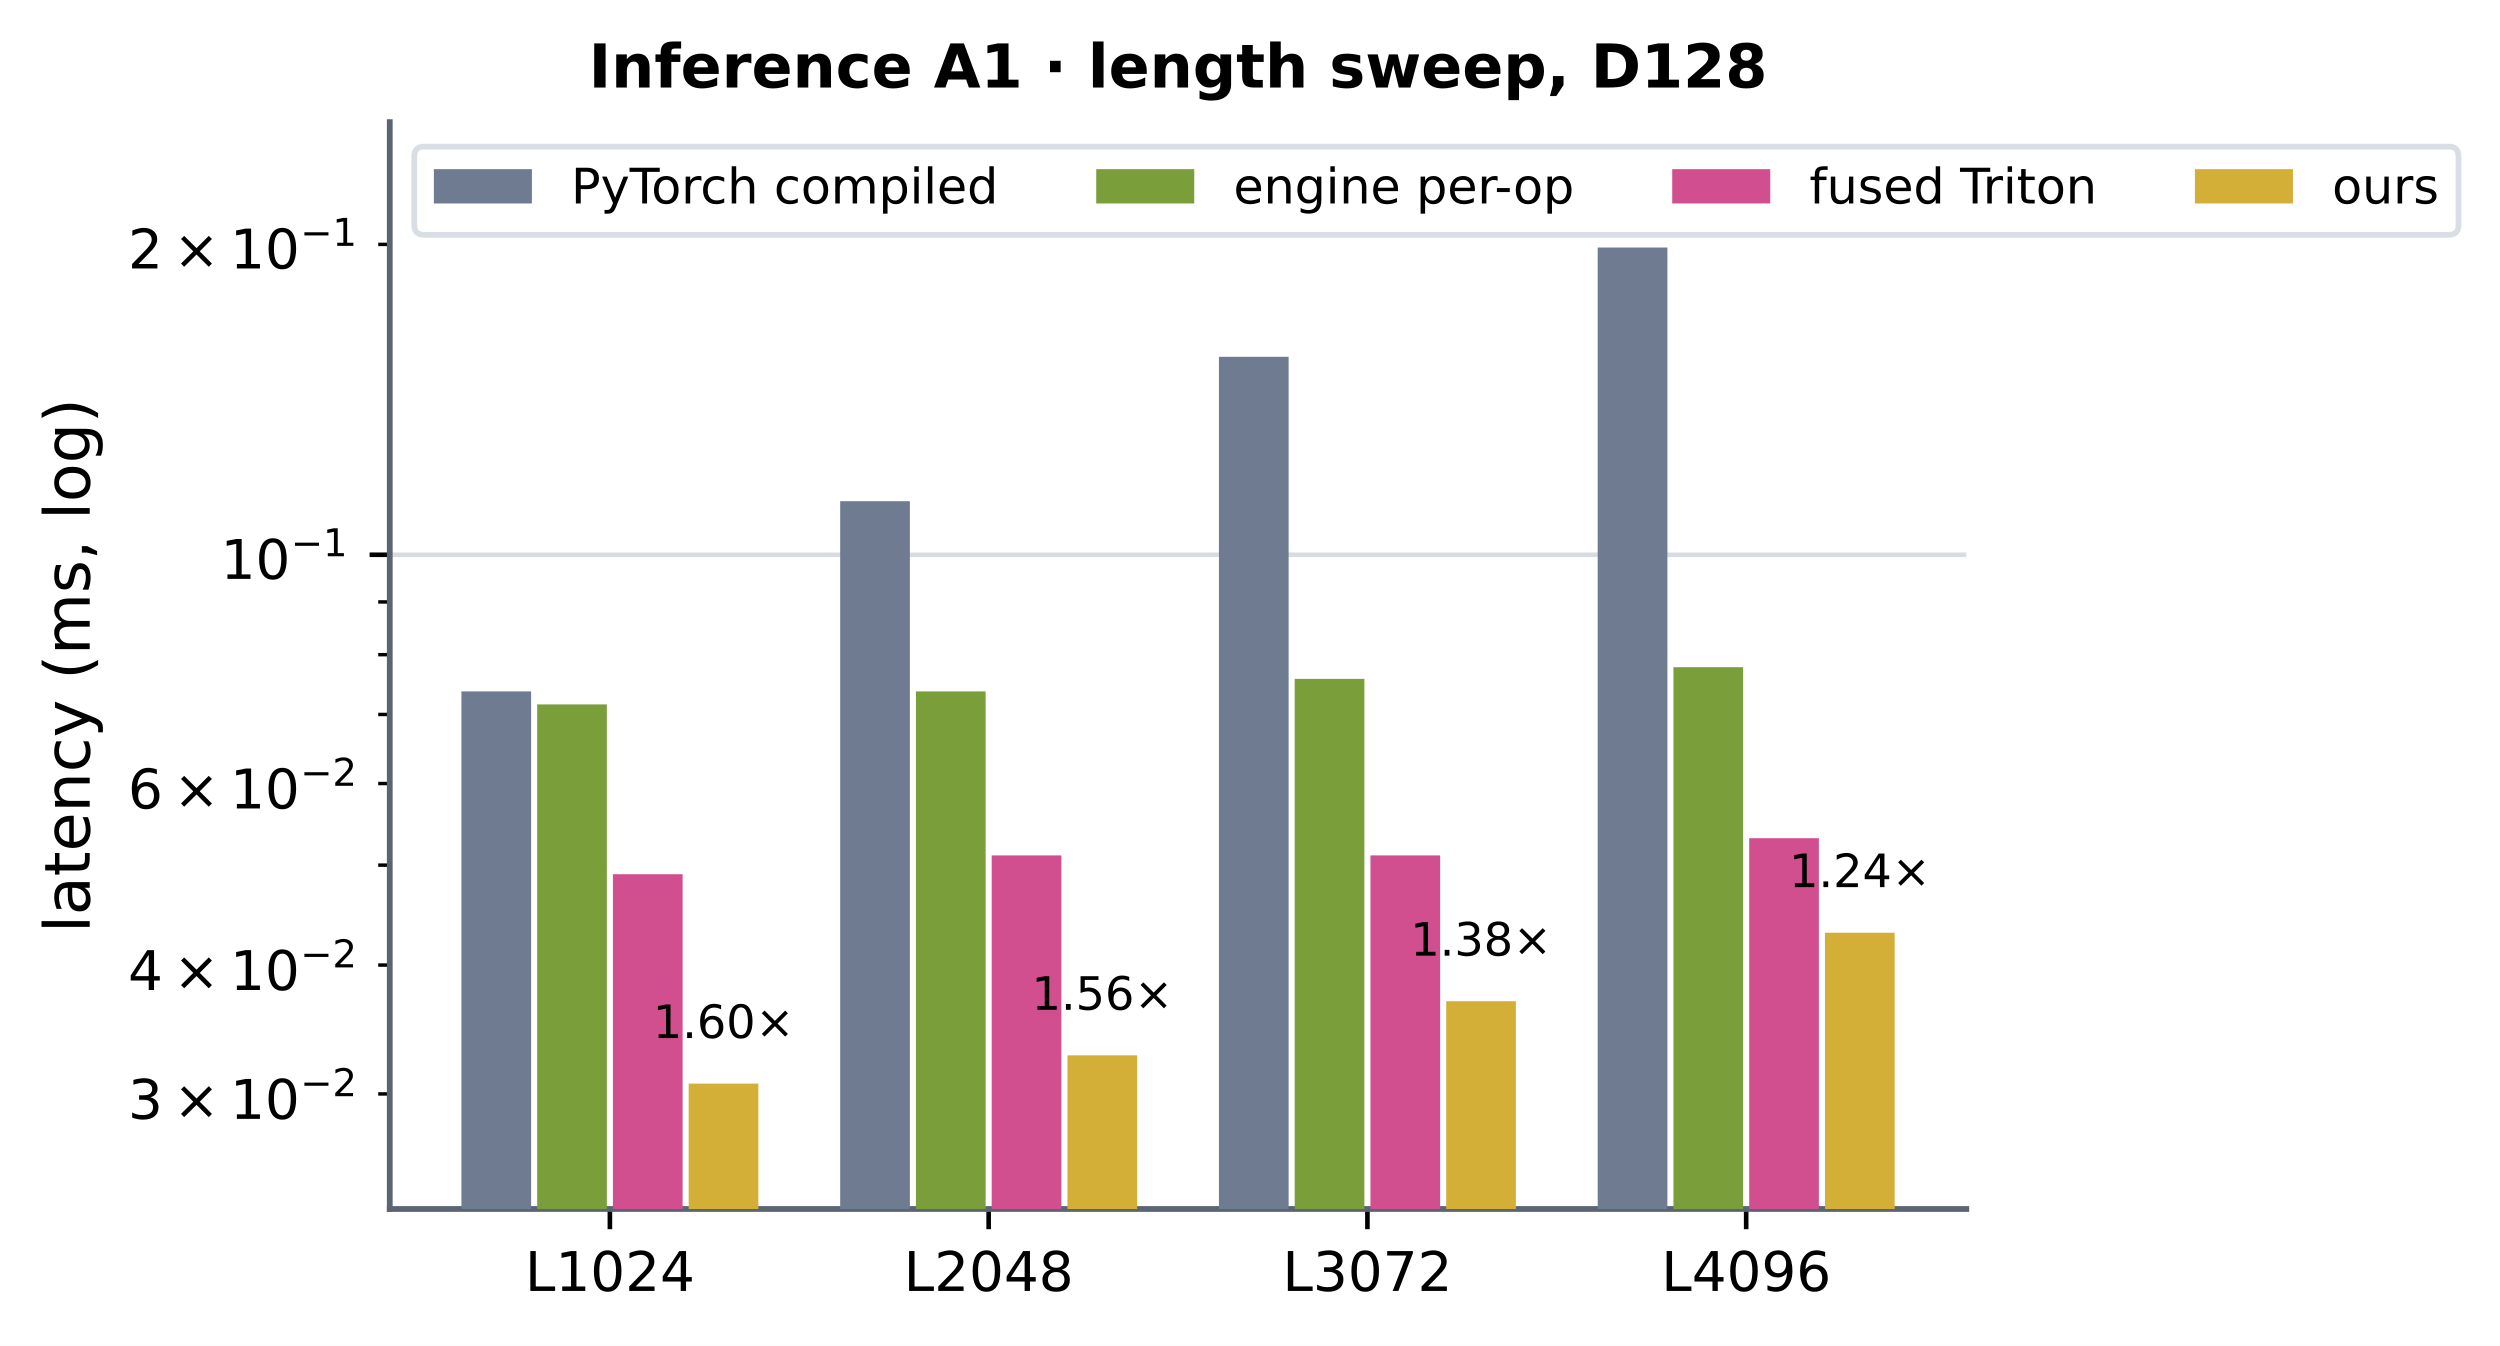
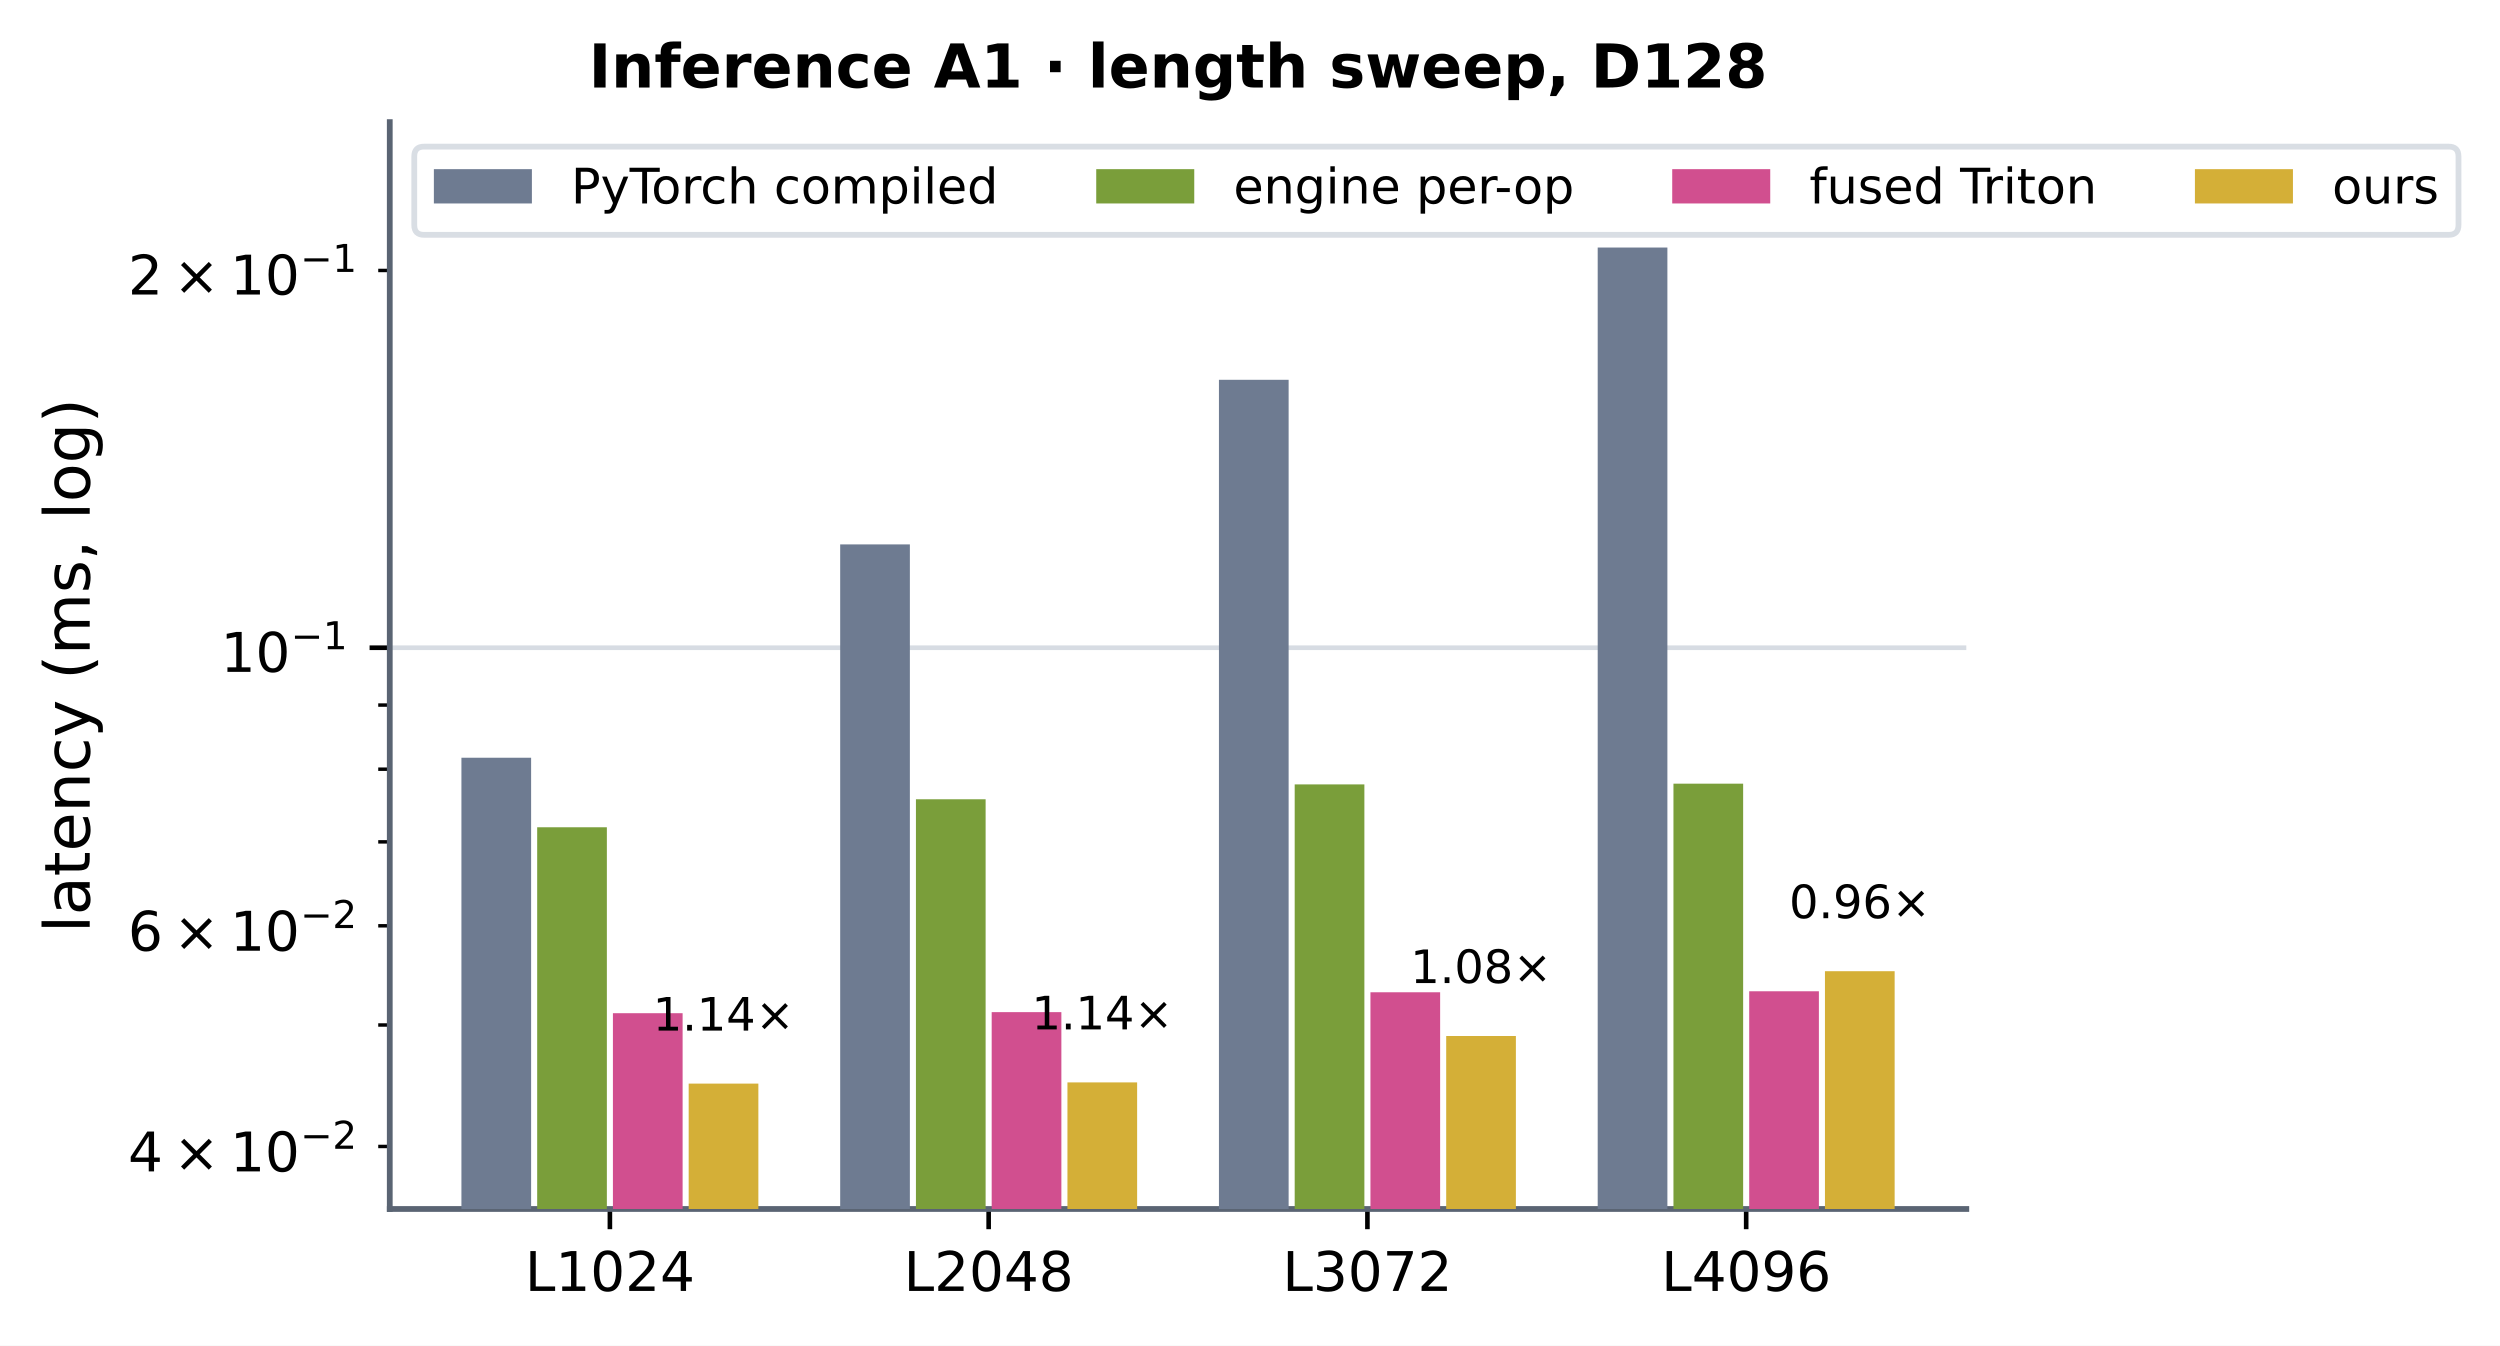
<svg xmlns="http://www.w3.org/2000/svg" xmlns:xlink="http://www.w3.org/1999/xlink" width="433.574pt" height="233.374pt" viewBox="0 0 433.574 233.374" version="1.1">
  <defs>
    <style type="text/css">*{stroke-linejoin: round; stroke-linecap: butt}</style>
  </defs>
  <g id="figure_1">
    <g id="patch_1">
      <path d="M 0 233.374  L 433.574 233.374  L 433.574 0  L 0 0  z " style="fill: #ffffff" />
    </g>
    <g id="axes_1">
      <g id="patch_2">
        <path d="M 67.596 209.674  L 341.016 209.674  L 341.016 21.178  L 67.596 21.178  z " style="fill: #ffffff" />
      </g>
      <g id="matplotlib.axis_1">
        <g id="xtick_1">
          <g id="line2d_1">
            <defs>
-               <path id="md2fec96b27" d="M 0 0  L 0 3.5  " style="stroke: #000000; stroke-width: 0.8" />
+               <path id="m30a654861c" d="M 0 0  L 0 3.5  " style="stroke: #000000; stroke-width: 0.8" />
            </defs>
            <g>
-               <use xlink:href="#md2fec96b27" x="105.774" y="209.674" style="stroke: #000000; stroke-width: 0.8" />
+               <use xlink:href="#m30a654861c" x="105.774" y="209.674" style="stroke: #000000; stroke-width: 0.8" />
            </g>
          </g>
          <g id="text_1">
            <text style="font-size: 9.5px; font-family: 'DejaVu Sans', 'Arial', 'Helvetica', sans-serif; text-anchor: middle" x="105.774" y="223.892" transform="rotate(-0 105.7738 223.8921)">L1024</text>
          </g>
        </g>
        <g id="xtick_2">
          <g id="line2d_2">
            <g>
-               <use xlink:href="#md2fec96b27" x="171.462" y="209.674" style="stroke: #000000; stroke-width: 0.8" />
+               <use xlink:href="#m30a654861c" x="171.462" y="209.674" style="stroke: #000000; stroke-width: 0.8" />
            </g>
          </g>
          <g id="text_2">
            <text style="font-size: 9.5px; font-family: 'DejaVu Sans', 'Arial', 'Helvetica', sans-serif; text-anchor: middle" x="171.462" y="223.892" transform="rotate(-0 171.4618 223.8921)">L2048</text>
          </g>
        </g>
        <g id="xtick_3">
          <g id="line2d_3">
            <g>
-               <use xlink:href="#md2fec96b27" x="237.15" y="209.674" style="stroke: #000000; stroke-width: 0.8" />
+               <use xlink:href="#m30a654861c" x="237.15" y="209.674" style="stroke: #000000; stroke-width: 0.8" />
            </g>
          </g>
          <g id="text_3">
            <text style="font-size: 9.5px; font-family: 'DejaVu Sans', 'Arial', 'Helvetica', sans-serif; text-anchor: middle" x="237.15" y="223.892" transform="rotate(-0 237.1499 223.8921)">L3072</text>
          </g>
        </g>
        <g id="xtick_4">
          <g id="line2d_4">
            <g>
-               <use xlink:href="#md2fec96b27" x="302.838" y="209.674" style="stroke: #000000; stroke-width: 0.8" />
+               <use xlink:href="#m30a654861c" x="302.838" y="209.674" style="stroke: #000000; stroke-width: 0.8" />
            </g>
          </g>
          <g id="text_4">
            <text style="font-size: 9.5px; font-family: 'DejaVu Sans', 'Arial', 'Helvetica', sans-serif; text-anchor: middle" x="302.838" y="223.892" transform="rotate(-0 302.838 223.8921)">L4096</text>
          </g>
        </g>
      </g>
      <g id="matplotlib.axis_2">
        <g id="ytick_1">
          <g id="line2d_5">
-             <path d="M 67.596 96.213  L 341.016 96.213  " clip-path="url(#p263a27aa05)" style="fill: none; stroke: #d7dce3; stroke-width: 0.8; stroke-linecap: square" />
+             <path d="M 67.596 112.336  L 341.016 112.336  " clip-path="url(#pdc34946170)" style="fill: none; stroke: #d7dce3; stroke-width: 0.8; stroke-linecap: square" />
          </g>
          <g id="line2d_6">
            <defs>
-               <path id="m18d1b383f6" d="M 0 0  L -3.5 0  " style="stroke: #000000; stroke-width: 0.8" />
+               <path id="m46f9f7d653" d="M 0 0  L -3.5 0  " style="stroke: #000000; stroke-width: 0.8" />
            </defs>
            <g>
-               <use xlink:href="#m18d1b383f6" x="67.596" y="96.213" style="stroke: #000000; stroke-width: 0.8" />
+               <use xlink:href="#m46f9f7d653" x="67.596" y="112.336" style="stroke: #000000; stroke-width: 0.8" />
            </g>
          </g>
          <g id="text_5">
-             <g transform="translate(38.27086 100.6309)">
+             <g transform="translate(38.27086 116.753)">
              <text>
                <tspan x="0" y="-0.231" style="font-size: 9.5px; font-family: 'DejaVu Sans'">1</tspan>
                <tspan x="6.044" y="-0.231" style="font-size: 9.5px; font-family: 'DejaVu Sans'">0</tspan>
                <tspan x="12.179" y="-4.155" style="font-size: 6.65px; font-family: 'DejaVu Sans'">−</tspan>
                <tspan x="17.751" y="-4.155" style="font-size: 6.65px; font-family: 'DejaVu Sans'">1</tspan>
              </text>
            </g>
          </g>
        </g>
        <g id="ytick_2">
          <g id="line2d_7">
            <defs>
-               <path id="m6fa31bb2b8" d="M 0 0  L -2 0  " style="stroke: #000000; stroke-width: 0.6" />
+               <path id="m0056d17bb5" d="M 0 0  L -2 0  " style="stroke: #000000; stroke-width: 0.6" />
            </defs>
            <g>
-               <use xlink:href="#m6fa31bb2b8" x="67.596" y="189.716" style="stroke: #000000; stroke-width: 0.6" />
+               <use xlink:href="#m0056d17bb5" x="67.596" y="198.834" style="stroke: #000000; stroke-width: 0.6" />
            </g>
          </g>
          <g id="text_6">
-             <g transform="translate(22.20086 194.1811)">
-               <text>
-                 <tspan x="0" y="-0.144" style="font-size: 9.5px; font-family: 'DejaVu Sans'">3</tspan>
-                 <tspan x="7.895" y="-0.144" style="font-size: 9.5px; font-family: 'DejaVu Sans'">×</tspan>
-                 <tspan x="17.706" y="-0.144" style="font-size: 9.5px; font-family: 'DejaVu Sans'">1</tspan>
-                 <tspan x="23.75" y="-0.144" style="font-size: 9.5px; font-family: 'DejaVu Sans'">0</tspan>
-                 <tspan x="29.885" y="-4.067" style="font-size: 6.65px; font-family: 'DejaVu Sans'">−</tspan>
-                 <tspan x="35.457" y="-4.067" style="font-size: 6.65px; font-family: 'DejaVu Sans'">2</tspan>
-               </text>
-             </g>
-           </g>
-         </g>
-         <g id="ytick_3">
-           <g id="line2d_8">
-             <g>
-               <use xlink:href="#m6fa31bb2b8" x="67.596" y="167.374" style="stroke: #000000; stroke-width: 0.6" />
-             </g>
-           </g>
-           <g id="text_7">
-             <g transform="translate(22.20086 171.8392)">
+             <g transform="translate(22.20086 203.2986)">
              <text>
                <tspan x="0" y="-0.144" style="font-size: 9.5px; font-family: 'DejaVu Sans'">4</tspan>
                <tspan x="7.895" y="-0.144" style="font-size: 9.5px; font-family: 'DejaVu Sans'">×</tspan>
                <tspan x="17.706" y="-0.144" style="font-size: 9.5px; font-family: 'DejaVu Sans'">1</tspan>
                <tspan x="23.75" y="-0.144" style="font-size: 9.5px; font-family: 'DejaVu Sans'">0</tspan>
                <tspan x="29.885" y="-4.067" style="font-size: 6.65px; font-family: 'DejaVu Sans'">−</tspan>
                <tspan x="35.457" y="-4.067" style="font-size: 6.65px; font-family: 'DejaVu Sans'">2</tspan>
              </text>
            </g>
          </g>
        </g>
+         <g id="ytick_3">
+           <g id="line2d_8">
+             <g>
+               <use xlink:href="#m0056d17bb5" x="67.596" y="177.769" style="stroke: #000000; stroke-width: 0.6" />
+             </g>
+           </g>
+         </g>
        <g id="ytick_4">
          <g id="line2d_9">
            <g>
-               <use xlink:href="#m6fa31bb2b8" x="67.596" y="150.044" style="stroke: #000000; stroke-width: 0.6" />
-             </g>
-           </g>
-         </g>
-         <g id="ytick_5">
-           <g id="line2d_10">
-             <g>
-               <use xlink:href="#m6fa31bb2b8" x="67.596" y="135.885" style="stroke: #000000; stroke-width: 0.6" />
-             </g>
-           </g>
-           <g id="text_8">
-             <g transform="translate(22.20086 140.3501)">
+               <use xlink:href="#m0056d17bb5" x="67.596" y="160.558" style="stroke: #000000; stroke-width: 0.6" />
+             </g>
+           </g>
+           <g id="text_7">
+             <g transform="translate(22.20086 165.0226)">
              <text>
                <tspan x="0" y="-0.144" style="font-size: 9.5px; font-family: 'DejaVu Sans'">6</tspan>
                <tspan x="7.895" y="-0.144" style="font-size: 9.5px; font-family: 'DejaVu Sans'">×</tspan>
                <tspan x="17.706" y="-0.144" style="font-size: 9.5px; font-family: 'DejaVu Sans'">1</tspan>
                <tspan x="23.75" y="-0.144" style="font-size: 9.5px; font-family: 'DejaVu Sans'">0</tspan>
                <tspan x="29.885" y="-4.067" style="font-size: 6.65px; font-family: 'DejaVu Sans'">−</tspan>
                <tspan x="35.457" y="-4.067" style="font-size: 6.65px; font-family: 'DejaVu Sans'">2</tspan>
              </text>
            </g>
          </g>
        </g>
+         <g id="ytick_5">
+           <g id="line2d_10">
+             <g>
+               <use xlink:href="#m0056d17bb5" x="67.596" y="146.006" style="stroke: #000000; stroke-width: 0.6" />
+             </g>
+           </g>
+         </g>
        <g id="ytick_6">
          <g id="line2d_11">
            <g>
-               <use xlink:href="#m6fa31bb2b8" x="67.596" y="123.913" style="stroke: #000000; stroke-width: 0.6" />
+               <use xlink:href="#m0056d17bb5" x="67.596" y="133.4" style="stroke: #000000; stroke-width: 0.6" />
            </g>
          </g>
        </g>
        <g id="ytick_7">
          <g id="line2d_12">
            <g>
-               <use xlink:href="#m6fa31bb2b8" x="67.596" y="113.543" style="stroke: #000000; stroke-width: 0.6" />
+               <use xlink:href="#m0056d17bb5" x="67.596" y="122.282" style="stroke: #000000; stroke-width: 0.6" />
            </g>
          </g>
        </g>
        <g id="ytick_8">
          <g id="line2d_13">
            <g>
-               <use xlink:href="#m6fa31bb2b8" x="67.596" y="104.396" style="stroke: #000000; stroke-width: 0.6" />
-             </g>
-           </g>
-         </g>
-         <g id="ytick_9">
-           <g id="line2d_14">
-             <g>
-               <use xlink:href="#m6fa31bb2b8" x="67.596" y="42.382" style="stroke: #000000; stroke-width: 0.6" />
-             </g>
-           </g>
-           <g id="text_9">
-             <g transform="translate(22.20086 46.79985)">
+               <use xlink:href="#m0056d17bb5" x="67.596" y="46.902" style="stroke: #000000; stroke-width: 0.6" />
+             </g>
+           </g>
+           <g id="text_8">
+             <g transform="translate(22.20086 51.31976)">
              <text>
                <tspan x="0" y="-0.231" style="font-size: 9.5px; font-family: 'DejaVu Sans'">2</tspan>
                <tspan x="7.895" y="-0.231" style="font-size: 9.5px; font-family: 'DejaVu Sans'">×</tspan>
                <tspan x="17.706" y="-0.231" style="font-size: 9.5px; font-family: 'DejaVu Sans'">1</tspan>
                <tspan x="23.75" y="-0.231" style="font-size: 9.5px; font-family: 'DejaVu Sans'">0</tspan>
                <tspan x="29.885" y="-4.155" style="font-size: 6.65px; font-family: 'DejaVu Sans'">−</tspan>
                <tspan x="35.457" y="-4.155" style="font-size: 6.65px; font-family: 'DejaVu Sans'">1</tspan>
              </text>
            </g>
          </g>
        </g>
-         <g id="text_10">
+         <g id="text_9">
          <text style="font-size: 11px; font-family: 'DejaVu Sans', 'Arial', 'Helvetica', sans-serif; text-anchor: middle" x="15.558" y="115.426" transform="rotate(-90 15.55828 115.4264)">latency (ms, log)</text>
        </g>
      </g>
      <g id="patch_3">
        <path d="M 67.596 209.674  L 67.596 21.178  " style="fill: none; stroke: #5a6473; stroke-linejoin: miter; stroke-linecap: square" />
      </g>
      <g id="patch_4">
        <path d="M 67.596 209.674  L 341.016 209.674  " style="fill: none; stroke: #5a6473; stroke-linejoin: miter; stroke-linecap: square" />
      </g>
      <g id="patch_5">
-         <path d="M 80.024 178740.3  L 92.111 178740.3  L 92.111 119.913  L 80.024 119.913  z " clip-path="url(#p263a27aa05)" style="fill: #6e7b91" />
+         <path d="M 80.024 217259.514  L 92.111 217259.514  L 92.111 131.415  L 80.024 131.415  z " clip-path="url(#pdc34946170)" style="fill: #6e7b91" />
      </g>
      <g id="patch_6">
-         <path d="M 145.712 178740.3  L 157.799 178740.3  L 157.799 86.928  L 145.712 86.928  z " clip-path="url(#p263a27aa05)" style="fill: #6e7b91" />
+         <path d="M 145.712 217259.514  L 157.799 217259.514  L 157.799 94.419  L 145.712 94.419  z " clip-path="url(#pdc34946170)" style="fill: #6e7b91" />
      </g>
      <g id="patch_7">
-         <path d="M 211.4 178740.3  L 223.487 178740.3  L 223.487 61.878  L 211.4 61.878  z " clip-path="url(#p263a27aa05)" style="fill: #6e7b91" />
+         <path d="M 211.4 217259.514  L 223.487 217259.514  L 223.487 65.867  L 211.4 65.867  z " clip-path="url(#pdc34946170)" style="fill: #6e7b91" />
      </g>
      <g id="patch_8">
-         <path d="M 277.088 178740.3  L 289.175 178740.3  L 289.175 42.928  L 277.088 42.928  z " clip-path="url(#p263a27aa05)" style="fill: #6e7b91" />
+         <path d="M 277.088 217259.514  L 289.175 217259.514  L 289.175 42.928  L 277.088 42.928  z " clip-path="url(#pdc34946170)" style="fill: #6e7b91" />
      </g>
      <g id="patch_9">
-         <path d="M 93.162 178740.3  L 105.248 178740.3  L 105.248 122.158  L 93.162 122.158  z " clip-path="url(#p263a27aa05)" style="fill: #7a9e3a" />
+         <path d="M 93.162 217259.514  L 105.248 217259.514  L 105.248 143.478  L 93.162 143.478  z " clip-path="url(#pdc34946170)" style="fill: #7a9e3a" />
      </g>
      <g id="patch_10">
-         <path d="M 158.85 178740.3  L 170.936 178740.3  L 170.936 119.913  L 158.85 119.913  z " clip-path="url(#p263a27aa05)" style="fill: #7a9e3a" />
+         <path d="M 158.85 217259.514  L 170.936 217259.514  L 170.936 138.616  L 158.85 138.616  z " clip-path="url(#pdc34946170)" style="fill: #7a9e3a" />
      </g>
      <g id="patch_11">
-         <path d="M 224.538 178740.3  L 236.624 178740.3  L 236.624 117.731  L 224.538 117.731  z " clip-path="url(#p263a27aa05)" style="fill: #7a9e3a" />
+         <path d="M 224.538 217259.514  L 236.624 217259.514  L 236.624 136.033  L 224.538 136.033  z " clip-path="url(#pdc34946170)" style="fill: #7a9e3a" />
      </g>
      <g id="patch_12">
-         <path d="M 290.226 178740.3  L 302.312 178740.3  L 302.312 115.709  L 290.226 115.709  z " clip-path="url(#p263a27aa05)" style="fill: #7a9e3a" />
+         <path d="M 290.226 217259.514  L 302.312 217259.514  L 302.312 135.911  L 290.226 135.911  z " clip-path="url(#pdc34946170)" style="fill: #7a9e3a" />
      </g>
      <g id="patch_13">
-         <path d="M 106.299 178740.3  L 118.386 178740.3  L 118.386 151.613  L 106.299 151.613  z " clip-path="url(#p263a27aa05)" style="fill: #d14f8f" />
+         <path d="M 106.299 217259.514  L 118.386 217259.514  L 118.386 175.714  L 106.299 175.714  z " clip-path="url(#pdc34946170)" style="fill: #d14f8f" />
      </g>
      <g id="patch_14">
-         <path d="M 171.987 178740.3  L 184.074 178740.3  L 184.074 148.354  L 171.987 148.354  z " clip-path="url(#p263a27aa05)" style="fill: #d14f8f" />
+         <path d="M 171.987 217259.514  L 184.074 217259.514  L 184.074 175.53  L 171.987 175.53  z " clip-path="url(#pdc34946170)" style="fill: #d14f8f" />
      </g>
      <g id="patch_15">
-         <path d="M 237.675 178740.3  L 249.762 178740.3  L 249.762 148.354  L 237.675 148.354  z " clip-path="url(#p263a27aa05)" style="fill: #d14f8f" />
+         <path d="M 237.675 217259.514  L 249.762 217259.514  L 249.762 172.09  L 237.675 172.09  z " clip-path="url(#pdc34946170)" style="fill: #d14f8f" />
      </g>
      <g id="patch_16">
-         <path d="M 303.363 178740.3  L 315.45 178740.3  L 315.45 145.373  L 303.363 145.373  z " clip-path="url(#p263a27aa05)" style="fill: #d14f8f" />
+         <path d="M 303.363 217259.514  L 315.45 217259.514  L 315.45 171.913  L 303.363 171.913  z " clip-path="url(#pdc34946170)" style="fill: #d14f8f" />
      </g>
      <g id="patch_17">
-         <path d="M 119.437 178740.3  L 131.523 178740.3  L 131.523 187.925  L 119.437 187.925  z " clip-path="url(#p263a27aa05)" style="fill: #d4af37" />
+         <path d="M 119.437 217259.514  L 131.523 217259.514  L 131.523 187.925  L 119.437 187.925  z " clip-path="url(#pdc34946170)" style="fill: #d4af37" />
      </g>
      <g id="patch_18">
-         <path d="M 185.125 178740.3  L 197.212 178740.3  L 197.212 183.023  L 185.125 183.023  z " clip-path="url(#p263a27aa05)" style="fill: #d4af37" />
+         <path d="M 185.125 217259.514  L 197.212 217259.514  L 197.212 187.715  L 185.125 187.715  z " clip-path="url(#pdc34946170)" style="fill: #d4af37" />
      </g>
      <g id="patch_19">
-         <path d="M 250.813 178740.3  L 262.9 178740.3  L 262.9 173.639  L 250.813 173.639  z " clip-path="url(#p263a27aa05)" style="fill: #d4af37" />
+         <path d="M 250.813 217259.514  L 262.9 217259.514  L 262.9 179.676  L 250.813 179.676  z " clip-path="url(#pdc34946170)" style="fill: #d4af37" />
      </g>
      <g id="patch_20">
-         <path d="M 316.501 178740.3  L 328.588 178740.3  L 328.588 161.758  L 316.501 161.758  z " clip-path="url(#p263a27aa05)" style="fill: #d4af37" />
+         <path d="M 316.501 217259.514  L 328.588 217259.514  L 328.588 168.429  L 316.501 168.429  z " clip-path="url(#pdc34946170)" style="fill: #d4af37" />
+       </g>
+       <g id="text_10">
+         <text style="font-weight: 700; font-size: 10.5px; font-family: 'DejaVu Sans', 'Arial', 'Helvetica', sans-serif; text-anchor: middle" x="204.306" y="15.178" transform="rotate(-0 204.3059 15.17836)">Inference A1 · length sweep, D128</text>
      </g>
      <g id="text_11">
-         <text style="font-weight: 700; font-size: 10.5px; font-family: 'DejaVu Sans', 'Arial', 'Helvetica', sans-serif; text-anchor: middle" x="204.306" y="15.178" transform="rotate(-0 204.3059 15.17836)">Inference A1 · length sweep, D128</text>
+         <text style="font-size: 8px; font-family: 'DejaVu Sans', 'Arial', 'Helvetica', sans-serif; text-anchor: middle" x="125.48" y="178.738" transform="rotate(-0 125.4802 178.7378)">1.14×</text>
      </g>
      <g id="text_12">
-         <text style="font-size: 8px; font-family: 'DejaVu Sans', 'Arial', 'Helvetica', sans-serif; text-anchor: middle" x="125.48" y="180.026" transform="rotate(-0 125.4802 180.026)">1.60×</text>
+         <text style="font-size: 8px; font-family: 'DejaVu Sans', 'Arial', 'Helvetica', sans-serif; text-anchor: middle" x="191.168" y="178.528" transform="rotate(-0 191.1682 178.5278)">1.14×</text>
      </g>
      <g id="text_13">
-         <text style="font-size: 8px; font-family: 'DejaVu Sans', 'Arial', 'Helvetica', sans-serif; text-anchor: middle" x="191.168" y="175.125" transform="rotate(-0 191.1682 175.1246)">1.56×</text>
+         <text style="font-size: 8px; font-family: 'DejaVu Sans', 'Arial', 'Helvetica', sans-serif; text-anchor: middle" x="256.856" y="170.489" transform="rotate(-0 256.8563 170.4889)">1.08×</text>
      </g>
      <g id="text_14">
-         <text style="font-size: 8px; font-family: 'DejaVu Sans', 'Arial', 'Helvetica', sans-serif; text-anchor: middle" x="256.856" y="165.74" transform="rotate(-0 256.8563 165.7402)">1.38×</text>
-       </g>
-       <g id="text_15">
-         <text style="font-size: 8px; font-family: 'DejaVu Sans', 'Arial', 'Helvetica', sans-serif; text-anchor: middle" x="322.544" y="153.859" transform="rotate(-0 322.5444 153.8588)">1.24×</text>
+         <text style="font-size: 8px; font-family: 'DejaVu Sans', 'Arial', 'Helvetica', sans-serif; text-anchor: middle" x="322.544" y="159.242" transform="rotate(-0 322.5444 159.2418)">0.96×</text>
      </g>
      <g id="legend_1">
        <g id="patch_21">
          <path d="M 73.546 40.729  L 424.674 40.729  Q 426.374 40.729 426.374 39.029  L 426.374 27.128  Q 426.374 25.428 424.674 25.428  L 73.546 25.428  Q 71.846 25.428 71.846 27.128  L 71.846 39.029  Q 71.846 40.729 73.546 40.729  z " style="fill: #ffffff; opacity: 0.95; stroke: #d7dce3; stroke-linejoin: miter" />
        </g>
        <g id="patch_22">
          <path d="M 75.246 35.287  L 92.246 35.287  L 92.246 29.337  L 75.246 29.337  z " style="fill: #6e7b91" />
        </g>
-         <g id="text_16">
+         <g id="text_15">
          <text style="font-size: 8.5px; font-family: 'DejaVu Sans', 'Arial', 'Helvetica', sans-serif; text-anchor: start" x="99.046" y="35.287" transform="rotate(-0 99.04586 35.28703)">PyTorch compiled</text>
        </g>
        <g id="patch_23">
          <path d="M 190.119 35.287  L 207.119 35.287  L 207.119 29.337  L 190.119 29.337  z " style="fill: #7a9e3a" />
        </g>
-         <g id="text_17">
+         <g id="text_16">
          <text style="font-size: 8.5px; font-family: 'DejaVu Sans', 'Arial', 'Helvetica', sans-serif; text-anchor: start" x="213.919" y="35.287" transform="rotate(-0 213.9194 35.28703)">engine per-op</text>
        </g>
        <g id="patch_24">
          <path d="M 290.012 35.287  L 307.012 35.287  L 307.012 29.337  L 290.012 29.337  z " style="fill: #d14f8f" />
        </g>
-         <g id="text_18">
+         <g id="text_17">
          <text style="font-size: 8.5px; font-family: 'DejaVu Sans', 'Arial', 'Helvetica', sans-serif; text-anchor: start" x="313.812" y="35.287" transform="rotate(-0 313.8116 35.28703)">fused Triton</text>
        </g>
        <g id="patch_25">
          <path d="M 380.664 35.287  L 397.664 35.287  L 397.664 29.337  L 380.664 29.337  z " style="fill: #d4af37" />
        </g>
-         <g id="text_19">
+         <g id="text_18">
          <text style="font-size: 8.5px; font-family: 'DejaVu Sans', 'Arial', 'Helvetica', sans-serif; text-anchor: start" x="404.464" y="35.287" transform="rotate(-0 404.4641 35.28703)">ours</text>
        </g>
      </g>
    </g>
  </g>
  <defs>
-     <clipPath id="p263a27aa05">
+     <clipPath id="pdc34946170">
      <rect x="67.596" y="21.178" width="273.42" height="188.496" />
    </clipPath>
  </defs>
</svg>
